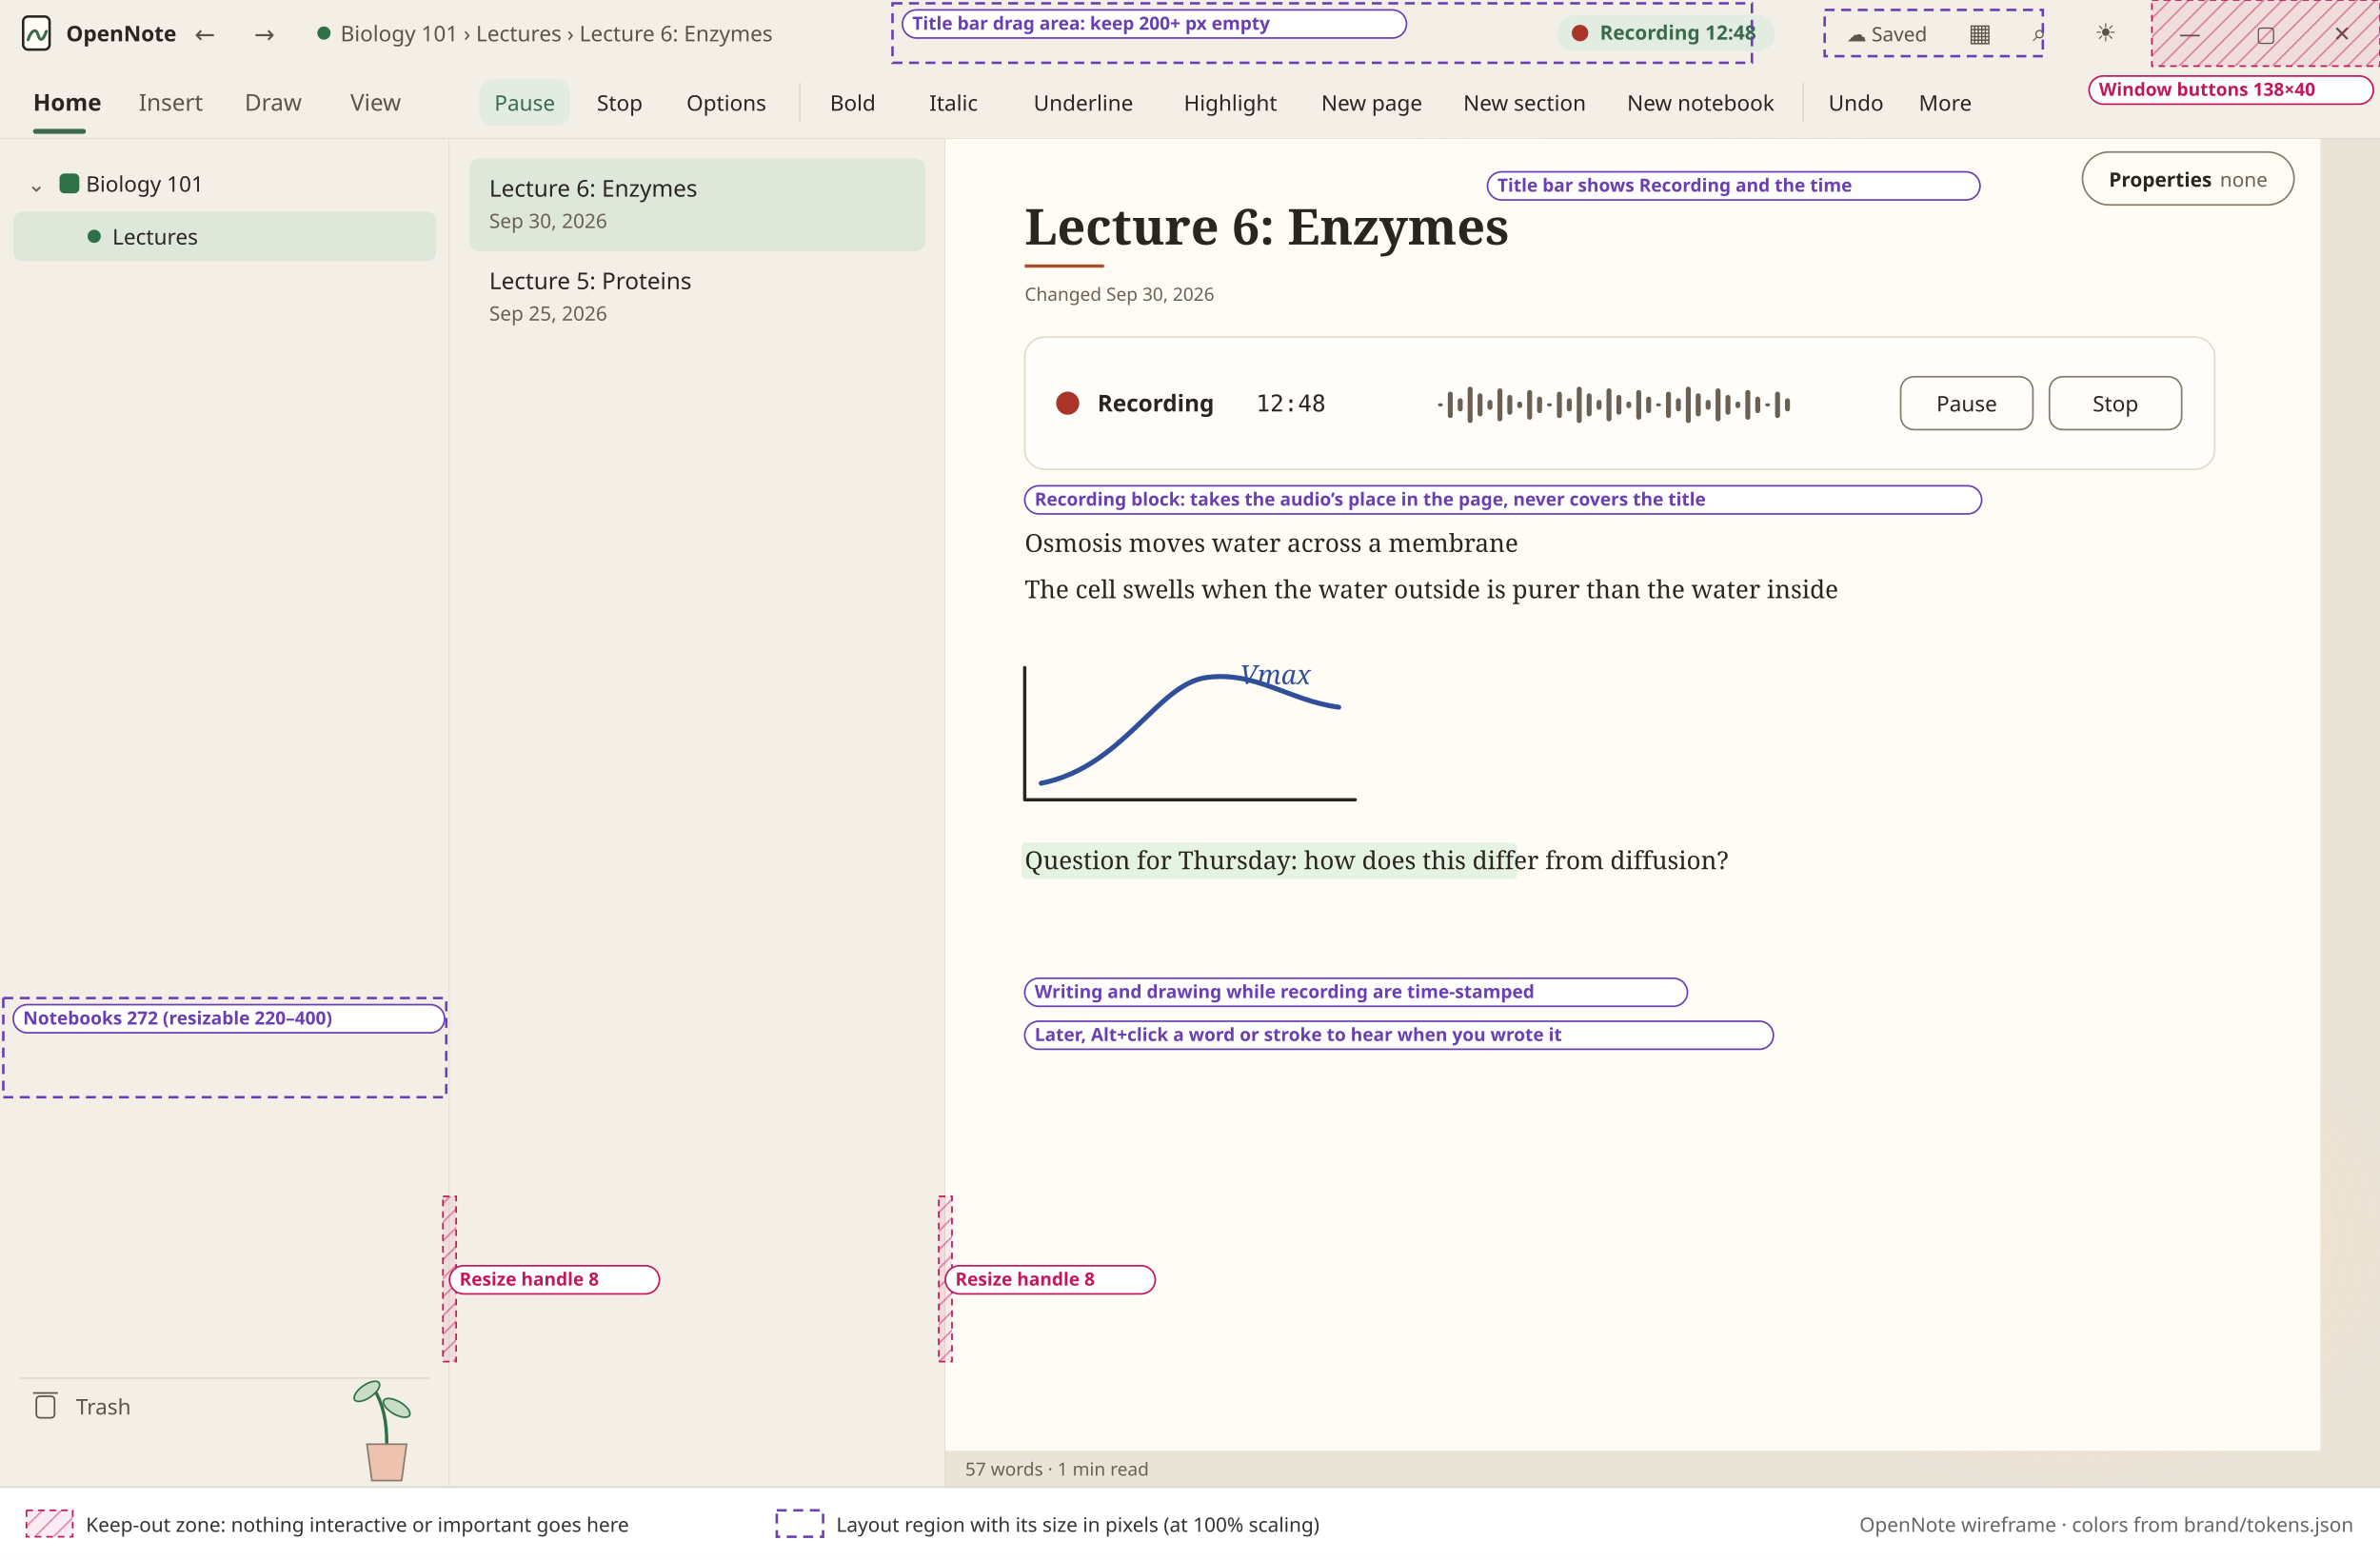
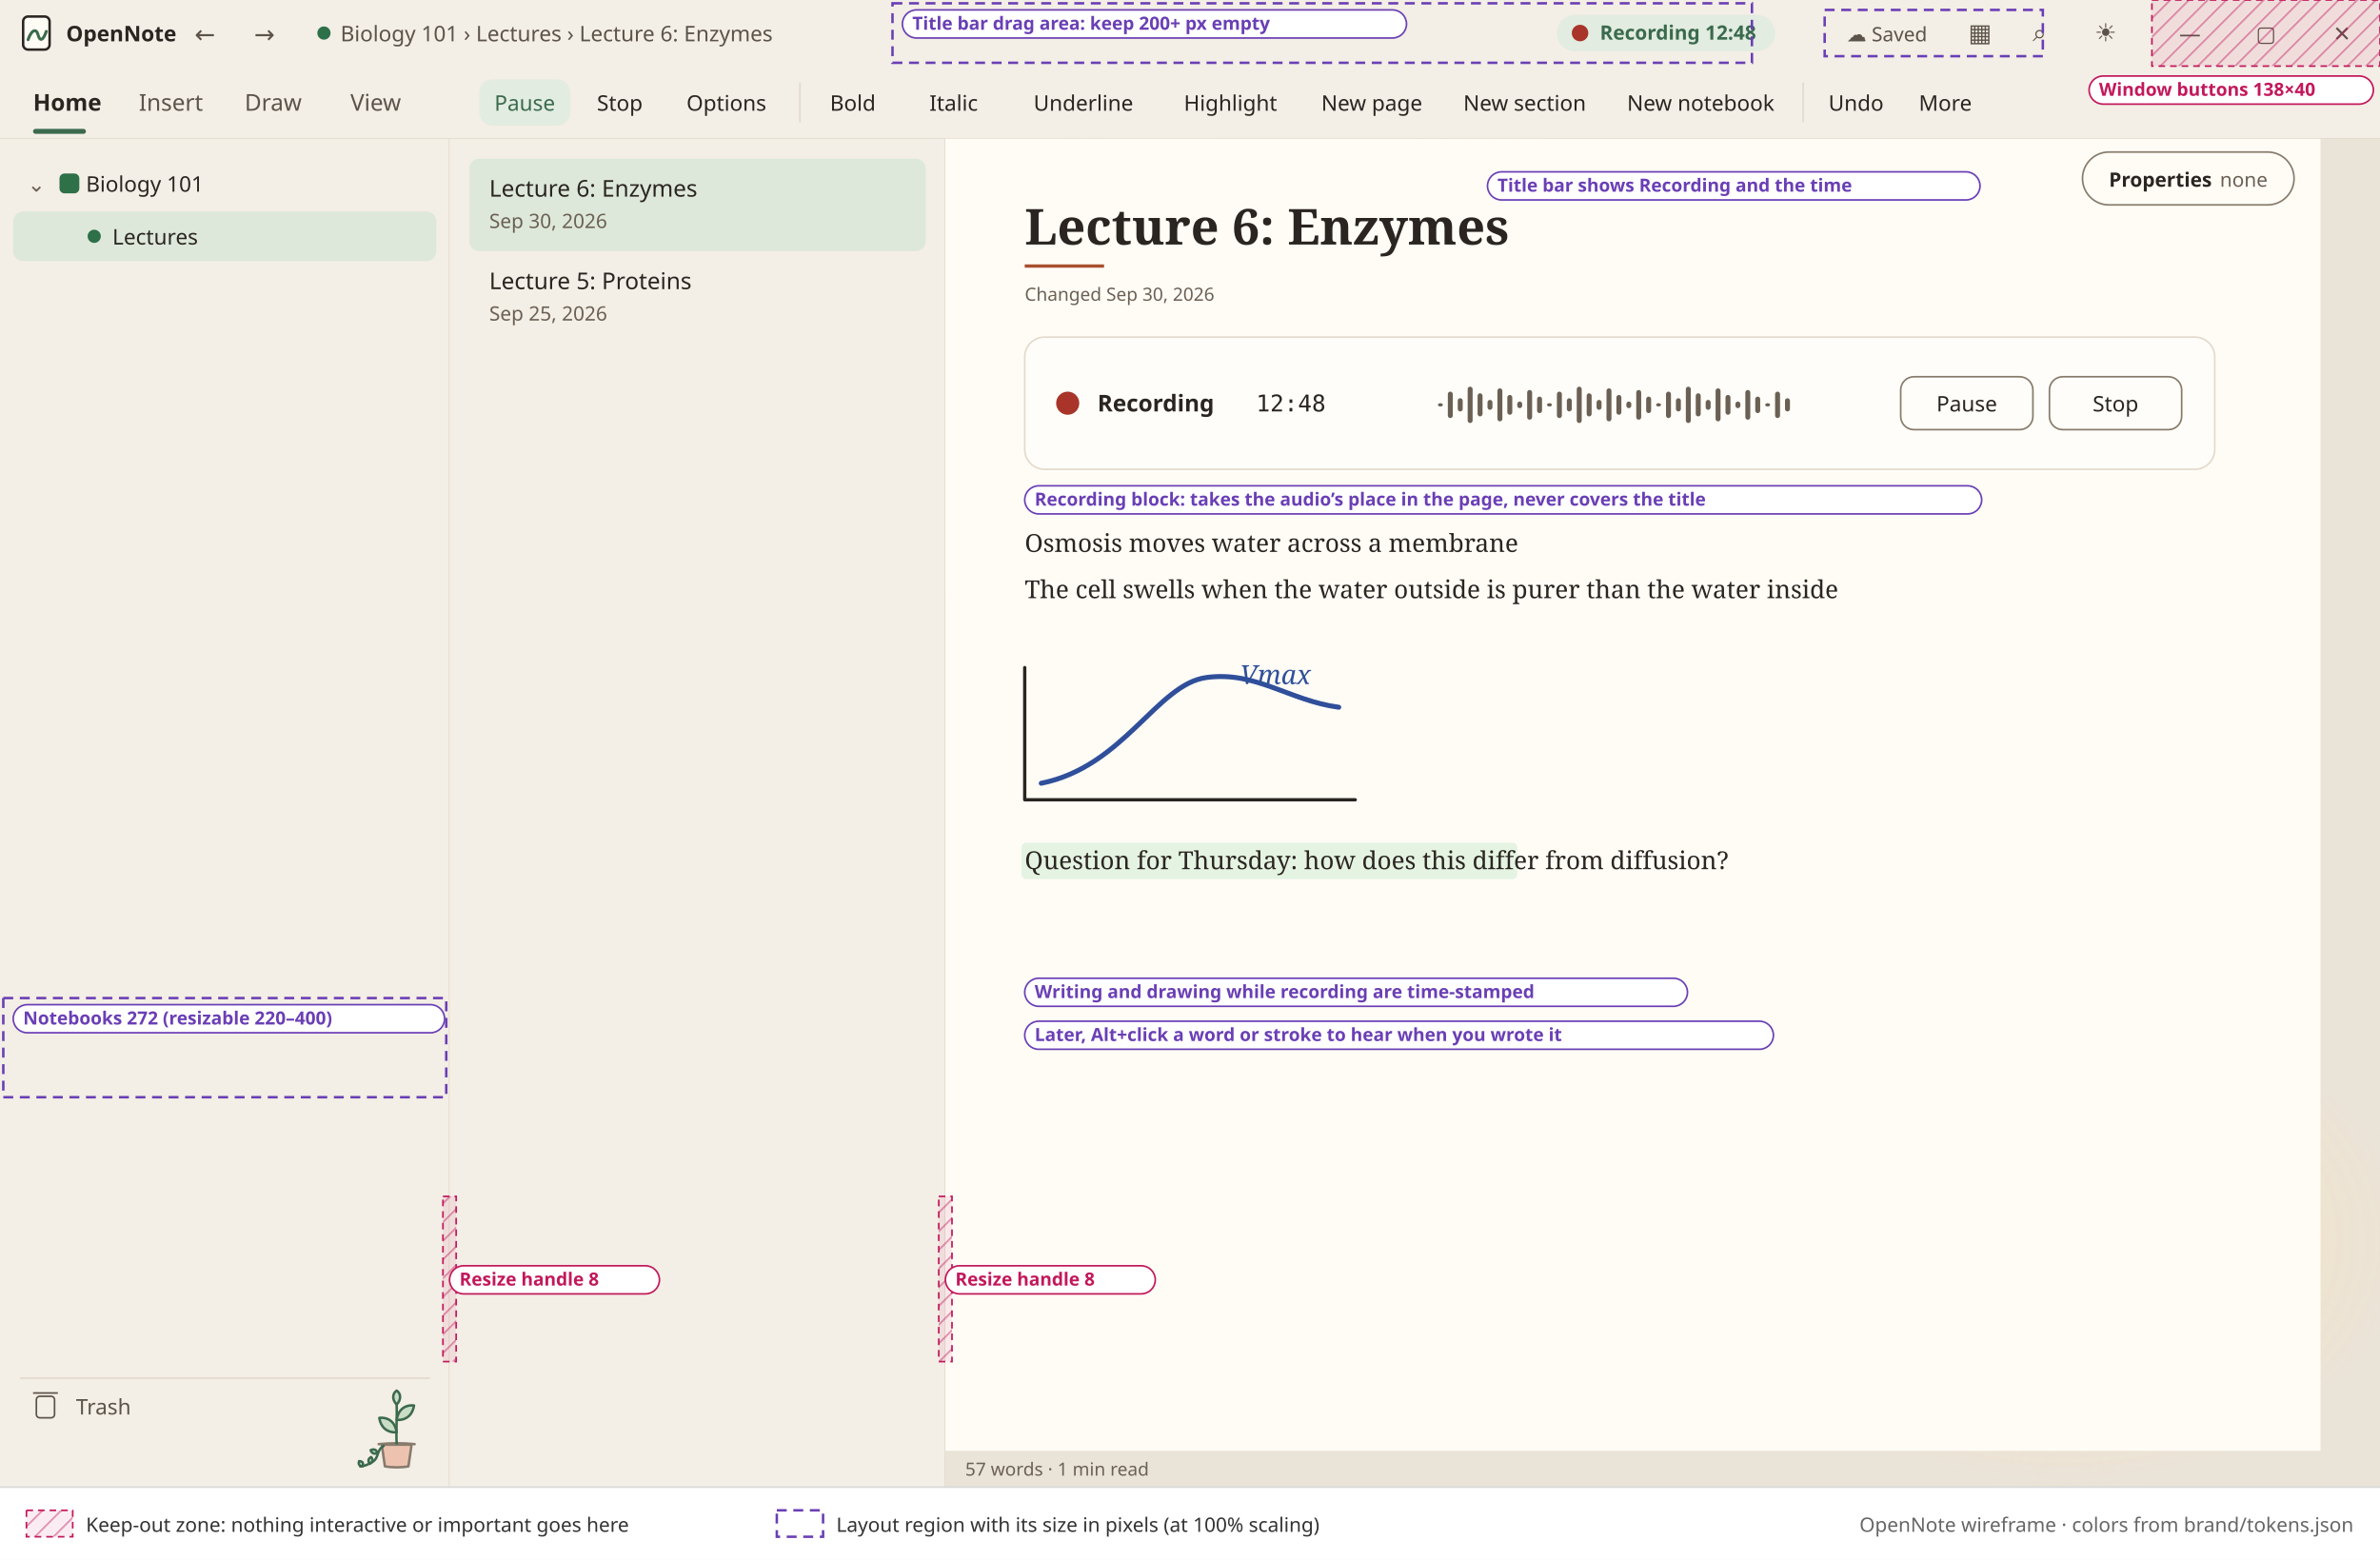
<svg xmlns="http://www.w3.org/2000/svg" viewBox="0 0 1440 944" width="1440" height="944" role="img">
  <defs>
    <pattern id="hatch" width="8" height="8" patternUnits="userSpaceOnUse" patternTransform="rotate(45)">
      <rect width="8" height="8" fill="#C2185B" fill-opacity="0.08" />
      <line x1="0" y1="0" x2="0" y2="8" stroke="#C2185B" stroke-opacity="0.45" stroke-width="2" />
    </pattern>
    <filter id="shadow" x="-10%" y="-10%" width="120%" height="130%">
      <feDropShadow dx="0" dy="4" stdDeviation="6" flood-color="#2B2521" flood-opacity="0.16" />
    </filter>
  </defs>
  <rect x="0" y="0" width="1440" height="900" rx="0" fill="#F3EEE6" />
  <rect x="0" y="0" width="1440" height="40" rx="0" fill="#F3EEE6" />
  <rect x="14" y="10" width="16" height="20" rx="3" fill="#FFFCF6" stroke="#2B2521" stroke-width="1.5" />
  <path d="M17 24c2-6 5-7 6-3s3 4 5-2" fill="none" stroke-linecap="round" stroke-linejoin="round" stroke="#3B6A4D" stroke-width="1.8" />
  <text x="40" y="25" font-size="13" font-weight="600" fill="#2B2521" text-anchor="start" font-family="'Atkinson Hyperlegible Next', 'Segoe UI', system-ui, sans-serif">OpenNote</text>
  <text x="124" y="26" font-size="15" font-weight="400" fill="#5C534A" text-anchor="middle" font-family="'Atkinson Hyperlegible Next', 'Segoe UI', system-ui, sans-serif">←</text>
  <text x="160" y="26" font-size="15" font-weight="400" fill="#5C534A" text-anchor="middle" font-family="'Atkinson Hyperlegible Next', 'Segoe UI', system-ui, sans-serif">→</text>
  <circle cx="196" cy="20" r="4" fill="#2E7048" />
  <text x="206" y="25" font-size="13" font-weight="400" fill="#5C534A" text-anchor="start" font-family="'Atkinson Hyperlegible Next', 'Segoe UI', system-ui, sans-serif">Biology 101 › Lectures › Lecture 6: Enzymes</text>
  <text x="1166" y="25" font-size="12" font-weight="400" fill="#5C534A" text-anchor="end" font-family="'Atkinson Hyperlegible Next', 'Segoe UI', system-ui, sans-serif">☁ Saved</text>
  <text x="1198" y="25" font-size="15" font-weight="400" fill="#5C534A" text-anchor="middle" font-family="'Atkinson Hyperlegible Next', 'Segoe UI', system-ui, sans-serif">▦</text>
  <text x="1234" y="25" font-size="15" font-weight="400" fill="#5C534A" text-anchor="middle" font-family="'Atkinson Hyperlegible Next', 'Segoe UI', system-ui, sans-serif">⌕</text>
  <text x="1274" y="25" font-size="15" font-weight="400" fill="#5C534A" text-anchor="middle" font-family="'Atkinson Hyperlegible Next', 'Segoe UI', system-ui, sans-serif">☀</text>
  <rect x="942" y="9" width="132" height="22" rx="11" fill="#E2ECE1" />
  <circle cx="956" cy="20" r="5" fill="#A8342A" />
  <text x="968" y="24" font-size="12" font-weight="600" fill="#3B6A4D" text-anchor="start" font-family="'Atkinson Hyperlegible Next', 'Segoe UI', system-ui, sans-serif">Recording 12:48</text>
  <text x="1325" y="25" font-size="13" font-weight="400" fill="#5C534A" text-anchor="middle" font-family="'Atkinson Hyperlegible Next', 'Segoe UI', system-ui, sans-serif">—</text>
  <text x="1371" y="25" font-size="13" font-weight="400" fill="#5C534A" text-anchor="middle" font-family="'Atkinson Hyperlegible Next', 'Segoe UI', system-ui, sans-serif">▢</text>
  <text x="1417" y="25" font-size="13" font-weight="400" fill="#5C534A" text-anchor="middle" font-family="'Atkinson Hyperlegible Next', 'Segoe UI', system-ui, sans-serif">✕</text>
  <rect x="0" y="40" width="1440" height="44" rx="0" fill="#F3EEE6" />
  <line x1="0" y1="84" x2="1440" y2="84" stroke="#E3DACC" />
  <text x="20" y="67" font-size="14" font-weight="600" fill="#2B2521" text-anchor="start" font-family="'Atkinson Hyperlegible Next', 'Segoe UI', system-ui, sans-serif">Home</text>
  <rect x="20" y="78" width="32" height="3" rx="1.5" fill="#3B6A4D" />
  <text x="84" y="67" font-size="14" font-weight="400" fill="#5C534A" text-anchor="start" font-family="'Atkinson Hyperlegible Next', 'Segoe UI', system-ui, sans-serif">Insert</text>
  <text x="148" y="67" font-size="14" font-weight="400" fill="#5C534A" text-anchor="start" font-family="'Atkinson Hyperlegible Next', 'Segoe UI', system-ui, sans-serif">Draw</text>
  <text x="212" y="67" font-size="14" font-weight="400" fill="#5C534A" text-anchor="start" font-family="'Atkinson Hyperlegible Next', 'Segoe UI', system-ui, sans-serif">View</text>
  <g data-fit="6" data-center="both">
    <rect x="290" y="48" width="55" height="28" rx="8" fill="#E2ECE1" />
    <text x="317.5" y="67" font-size="13" font-weight="400" fill="#3B6A4D" text-anchor="middle" font-family="'Atkinson Hyperlegible Next', 'Segoe UI', system-ui, sans-serif">Pause</text>
  </g>
  <g data-fit="6" data-center="both">
    <rect x="351" y="48" width="48" height="28" rx="8" fill="none" />
    <text x="375" y="67" font-size="13" font-weight="400" fill="#2B2521" text-anchor="middle" font-family="'Atkinson Hyperlegible Next', 'Segoe UI', system-ui, sans-serif">Stop</text>
  </g>
  <g data-fit="6" data-center="both">
    <rect x="405" y="48" width="69" height="28" rx="8" fill="none" />
    <text x="439.5" y="67" font-size="13" font-weight="400" fill="#2B2521" text-anchor="middle" font-family="'Atkinson Hyperlegible Next', 'Segoe UI', system-ui, sans-serif">Options</text>
  </g>
  <line x1="484" y1="50" x2="484" y2="74" stroke="#E3DACC" />
  <g data-fit="6" data-center="both">
    <rect x="492" y="48" width="48" height="28" rx="8" fill="none" />
    <text x="516" y="67" font-size="13" font-weight="400" fill="#2B2521" text-anchor="middle" font-family="'Atkinson Hyperlegible Next', 'Segoe UI', system-ui, sans-serif">Bold</text>
  </g>
  <g data-fit="6" data-center="both">
    <rect x="546" y="48" width="62" height="28" rx="8" fill="none" />
    <text x="577" y="67" font-size="13" font-weight="400" fill="#2B2521" text-anchor="middle" font-family="'Atkinson Hyperlegible Next', 'Segoe UI', system-ui, sans-serif">Italic</text>
  </g>
  <g data-fit="6" data-center="both">
    <rect x="614" y="48" width="83" height="28" rx="8" fill="none" />
    <text x="655.5" y="67" font-size="13" font-weight="400" fill="#2B2521" text-anchor="middle" font-family="'Atkinson Hyperlegible Next', 'Segoe UI', system-ui, sans-serif">Underline</text>
  </g>
  <g data-fit="6" data-center="both">
    <rect x="703" y="48" width="83" height="28" rx="8" fill="none" />
    <text x="744.5" y="67" font-size="13" font-weight="400" fill="#2B2521" text-anchor="middle" font-family="'Atkinson Hyperlegible Next', 'Segoe UI', system-ui, sans-serif">Highlight</text>
  </g>
  <g data-fit="6" data-center="both">
    <rect x="792" y="48" width="76" height="28" rx="8" fill="none" />
    <text x="830" y="67" font-size="13" font-weight="400" fill="#2B2521" text-anchor="middle" font-family="'Atkinson Hyperlegible Next', 'Segoe UI', system-ui, sans-serif">New page</text>
  </g>
  <g data-fit="6" data-center="both">
    <rect x="874" y="48" width="97" height="28" rx="8" fill="none" />
    <text x="922.5" y="67" font-size="13" font-weight="400" fill="#2B2521" text-anchor="middle" font-family="'Atkinson Hyperlegible Next', 'Segoe UI', system-ui, sans-serif">New section</text>
  </g>
  <g data-fit="6" data-center="both">
    <rect x="977" y="48" width="104" height="28" rx="8" fill="none" />
    <text x="1029" y="67" font-size="13" font-weight="400" fill="#2B2521" text-anchor="middle" font-family="'Atkinson Hyperlegible Next', 'Segoe UI', system-ui, sans-serif">New notebook</text>
  </g>
  <line x1="1091" y1="50" x2="1091" y2="74" stroke="#E3DACC" />
  <g data-fit="6" data-center="both">
    <rect x="1099" y="48" width="48" height="28" rx="8" fill="none" />
    <text x="1123" y="67" font-size="13" font-weight="400" fill="#2B2521" text-anchor="middle" font-family="'Atkinson Hyperlegible Next', 'Segoe UI', system-ui, sans-serif">Undo</text>
  </g>
  <g data-fit="6" data-center="both">
    <rect x="1153" y="48" width="48" height="28" rx="8" fill="none" />
    <text x="1177" y="67" font-size="13" font-weight="400" fill="#2B2521" text-anchor="middle" font-family="'Atkinson Hyperlegible Next', 'Segoe UI', system-ui, sans-serif">More</text>
  </g>
  <rect x="0" y="84" width="272" height="816" rx="0" fill="#F3EEE6" />
  <line x1="272" y1="84" x2="272" y2="900" stroke="#E3DACC" />
  <text x="22" y="116" font-size="13" font-weight="400" fill="#6B6054" text-anchor="middle" font-family="'Atkinson Hyperlegible Next', 'Segoe UI', system-ui, sans-serif">⌄</text>
  <rect x="36" y="105" width="12" height="12" rx="3" fill="#2E7048" />
  <text x="52" y="116" font-size="13" font-weight="400" fill="#2B2521" text-anchor="start" font-family="'Atkinson Hyperlegible Next', 'Segoe UI', system-ui, sans-serif">Biology 101</text>
  <rect x="8" y="128" width="256" height="30" rx="6" fill="#DDE8DA" />
  <circle cx="57" cy="143" r="4" fill="#2E7048" />
  <text x="68" y="148" font-size="13" font-weight="400" fill="#2B2521" text-anchor="start" font-family="'Atkinson Hyperlegible Next', 'Segoe UI', system-ui, sans-serif">Lectures</text>
  <line x1="12" y1="834" x2="260" y2="834" stroke="#E3DACC" />
  <rect x="22" y="845" width="11" height="13" rx="2" fill="none" stroke="#5C534A" stroke-width="1" />
  <line x1="20" y1="843" x2="35" y2="843" stroke="#5C534A" />
  <text x="46" y="856" font-size="13" font-weight="400" fill="#5C534A" text-anchor="start" font-family="'Atkinson Hyperlegible Next', 'Segoe UI', system-ui, sans-serif">Trash</text>
-   <path d="M234 874c0-14-2-24-8-34" fill="none" stroke-linecap="round" stroke-linejoin="round" stroke="#2E7048" stroke-width="2" />
-   <ellipse cx="222" cy="842" rx="9" ry="4" transform="rotate(-35 222 842)" fill="#C8DCC6" stroke="#2E7048" />
-   <ellipse cx="240" cy="852" rx="9" ry="4" transform="rotate(30 240 852)" fill="#C8DCC6" stroke="#2E7048" />
-   <path d="M222 874h24l-3 22h-18z" fill="#EDC3AF" stroke="#877B6C" />
+   <g data-part="plant-pot" fill="none" stroke="#877B6C" stroke-linecap="round" stroke-linejoin="round">
+     <g data-part="plant" transform="translate(216 840.5063) scale(0.75)" stroke-width="2">
+       <path d="M20 45H44L41.5 62.5C36 63.6 28 63.6 22.5 62.5Z" fill="#EDC3AF" data-part="pot" />
+       <path d="M17.5 44.6C28 43.6 37 43.6 46.5 44.6" />
+       <path d="M32 44C31.4 34 32.4 23 32 12" stroke="#3B6A4D" />
+       <path d="M21.5 46C15.5 49.5 18 55.6 12.4 59 9 61 6 62.4 2.6 62.6" stroke="#3B6A4D" />
+       <path d="M32 35C24 35.6 19 30.6 18 23.4 26 22.6 31 27.6 32 35Z" fill="#C8DCC6" stroke="#3B6A4D" />
+       <path d="M32 25C40 25.6 45 20.6 46 13.4 38 12.6 33 17.6 32 25Z" fill="#C8DCC6" stroke="#3B6A4D" />
+       <path d="M32 12.6C28 8.6 28.6 3.6 32 1.4 35.4 3.6 36 8.6 32 12.6Z" fill="#C8DCC6" stroke="#3B6A4D" />
+       <path d="M16.6 51.6Q14.9 47.6 11 49.5Q12.7 53.6 16.6 51.6Z" fill="#C8DCC6" stroke="#3B6A4D" />
+       <path d="M10.4 60.4Q14 58.2 11.4 55Q7.7 57.1 10.4 60.4Z" fill="#C8DCC6" stroke="#3B6A4D" />
+       <path d="M4.6 62.4Q5.8 58.5 1.7 58.3Q0.5 62.2 4.6 62.4Z" fill="#C8DCC6" stroke="#3B6A4D" />
+     </g>
+   </g>
  <rect x="272" y="84" width="300" height="816" rx="0" fill="#F3EEE6" />
  <line x1="572" y1="84" x2="572" y2="900" stroke="#E3DACC" />
  <rect x="284" y="96" width="276" height="56" rx="6" fill="#DDE8DA" />
  <text x="296" y="119" font-size="14" font-weight="500" fill="#2B2521" text-anchor="start" font-family="'Atkinson Hyperlegible Next', 'Segoe UI', system-ui, sans-serif">Lecture 6: Enzymes</text>
  <text x="296" y="138" font-size="12" font-weight="400" fill="#6B6054" text-anchor="start" font-family="'Atkinson Hyperlegible Next', 'Segoe UI', system-ui, sans-serif">Sep 30, 2026</text>
  <text x="296" y="175" font-size="14" font-weight="500" fill="#2B2521" text-anchor="start" font-family="'Atkinson Hyperlegible Next', 'Segoe UI', system-ui, sans-serif">Lecture 5: Proteins</text>
  <text x="296" y="194" font-size="12" font-weight="400" fill="#6B6054" text-anchor="start" font-family="'Atkinson Hyperlegible Next', 'Segoe UI', system-ui, sans-serif">Sep 25, 2026</text>
  <defs>
    <radialGradient id="ambient7" cx="0" cy="0" r="1" gradientUnits="userSpaceOnUse" gradientTransform="translate(572 84) scale(608 653)">
      <stop offset="0" stop-color="#FFF0D4" />
      <stop offset="1" stop-color="#FFF0D4" stop-opacity="0" />
    </radialGradient>
    <radialGradient id="ambient7p">
      <stop offset="0" stop-color="#FCE4B8" />
      <stop offset="1" stop-color="#FCE4B8" stop-opacity="0" />
    </radialGradient>
  </defs>
  <rect x="572" y="84" width="868" height="816" rx="0" fill="#EAE3D8" />
  <rect x="572" y="84" width="868" height="816" fill="url(#ambient7)" />
  <ellipse cx="1250" cy="750" rx="210" ry="150" fill="url(#ambient7p)" opacity="0.9" />
  <rect x="572" y="84" width="832" height="794" rx="0" fill="#FFFCF6" />
  <text x="584" y="893" font-size="11" font-weight="400" fill="#6B6054" text-anchor="start" font-family="'Atkinson Hyperlegible Next', 'Segoe UI', system-ui, sans-serif">57 words · 1 min read</text>
  <rect x="1260" y="92" width="128" height="32" rx="16" fill="#FFFCF6" stroke="#877B6C" stroke-width="1" />
  <text x="1276" y="113" font-size="12" font-weight="600" fill="#2B2521" text-anchor="start" font-family="'Atkinson Hyperlegible Next', 'Segoe UI', system-ui, sans-serif">Properties</text>
  <text x="1372" y="113" font-size="12" font-weight="400" fill="#6B6054" text-anchor="end" font-family="'Atkinson Hyperlegible Next', 'Segoe UI', system-ui, sans-serif">none</text>
  <text x="620" y="148" font-size="30" font-weight="700" fill="#2B2521" text-anchor="start" font-family="Literata, Cambria, Georgia, serif">Lecture 6: Enzymes</text>
  <rect x="620" y="160" width="48" height="2" rx="0" fill="#A9502F" />
  <text x="620" y="182" font-size="11" font-weight="400" fill="#6B6054" text-anchor="start" font-family="'Atkinson Hyperlegible Next', 'Segoe UI', system-ui, sans-serif">Changed Sep 30, 2026</text>
  <rect x="620" y="204" width="720" height="80" rx="12" fill="#FFFDF9" stroke="#E3DACC" stroke-width="1" />
  <circle cx="646" cy="244" r="7" fill="#A8342A" />
  <text x="664" y="249" font-size="14" font-weight="600" fill="#2B2521" text-anchor="start" font-family="'Atkinson Hyperlegible Next', 'Segoe UI', system-ui, sans-serif">Recording</text>
  <text x="760" y="249" font-size="14" font-weight="400" fill="#2B2521" text-anchor="start" font-family="'Atkinson Hyperlegible Mono', 'Cascadia Code', Consolas, monospace">12:48</text>
  <rect x="870" y="244" width="3" height="2" rx="1.5" fill="#6B6054" />
  <rect x="876" y="237" width="3" height="16" rx="1.5" fill="#6B6054" />
  <rect x="882" y="241" width="3" height="8" rx="1.5" fill="#6B6054" />
  <rect x="888" y="234" width="3" height="22" rx="1.5" fill="#6B6054" />
  <rect x="894" y="238" width="3" height="14" rx="1.5" fill="#6B6054" />
  <rect x="900" y="242" width="3" height="6" rx="1.5" fill="#6B6054" />
  <rect x="906" y="235" width="3" height="20" rx="1.5" fill="#6B6054" />
  <rect x="912" y="239" width="3" height="12" rx="1.5" fill="#6B6054" />
  <rect x="918" y="243" width="3" height="4" rx="1.5" fill="#6B6054" />
  <rect x="924" y="236" width="3" height="18" rx="1.5" fill="#6B6054" />
  <rect x="930" y="240" width="3" height="10" rx="1.5" fill="#6B6054" />
  <rect x="936" y="244" width="3" height="2" rx="1.5" fill="#6B6054" />
  <rect x="942" y="237" width="3" height="16" rx="1.5" fill="#6B6054" />
  <rect x="948" y="241" width="3" height="8" rx="1.5" fill="#6B6054" />
  <rect x="954" y="234" width="3" height="22" rx="1.5" fill="#6B6054" />
  <rect x="960" y="238" width="3" height="14" rx="1.5" fill="#6B6054" />
  <rect x="966" y="242" width="3" height="6" rx="1.5" fill="#6B6054" />
  <rect x="972" y="235" width="3" height="20" rx="1.5" fill="#6B6054" />
  <rect x="978" y="239" width="3" height="12" rx="1.5" fill="#6B6054" />
  <rect x="984" y="243" width="3" height="4" rx="1.5" fill="#6B6054" />
  <rect x="990" y="236" width="3" height="18" rx="1.5" fill="#6B6054" />
  <rect x="996" y="240" width="3" height="10" rx="1.5" fill="#6B6054" />
  <rect x="1002" y="244" width="3" height="2" rx="1.5" fill="#6B6054" />
  <rect x="1008" y="237" width="3" height="16" rx="1.5" fill="#6B6054" />
  <rect x="1014" y="241" width="3" height="8" rx="1.5" fill="#6B6054" />
  <rect x="1020" y="234" width="3" height="22" rx="1.5" fill="#6B6054" />
  <rect x="1026" y="238" width="3" height="14" rx="1.5" fill="#6B6054" />
  <rect x="1032" y="242" width="3" height="6" rx="1.5" fill="#6B6054" />
  <rect x="1038" y="235" width="3" height="20" rx="1.5" fill="#6B6054" />
  <rect x="1044" y="239" width="3" height="12" rx="1.5" fill="#6B6054" />
  <rect x="1050" y="243" width="3" height="4" rx="1.5" fill="#6B6054" />
  <rect x="1056" y="236" width="3" height="18" rx="1.5" fill="#6B6054" />
  <rect x="1062" y="240" width="3" height="10" rx="1.5" fill="#6B6054" />
  <rect x="1068" y="244" width="3" height="2" rx="1.5" fill="#6B6054" />
  <rect x="1074" y="237" width="3" height="16" rx="1.5" fill="#6B6054" />
  <rect x="1080" y="241" width="3" height="8" rx="1.5" fill="#6B6054" />
  <g data-fit="6" data-center="both">
    <rect x="1150" y="228" width="80" height="32" rx="8" fill="none" stroke="#877B6C" stroke-width="1" />
    <text x="1190" y="249" font-size="13" font-weight="400" fill="#2B2521" text-anchor="middle" font-family="'Atkinson Hyperlegible Next', 'Segoe UI', system-ui, sans-serif">Pause</text>
  </g>
  <g data-fit="6" data-center="both">
    <rect x="1240" y="228" width="80" height="32" rx="8" fill="none" stroke="#877B6C" stroke-width="1" />
    <text x="1280" y="249" font-size="13" font-weight="400" fill="#2B2521" text-anchor="middle" font-family="'Atkinson Hyperlegible Next', 'Segoe UI', system-ui, sans-serif">Stop</text>
  </g>
  <text x="620" y="334" font-size="15" font-weight="400" fill="#2B2521" text-anchor="start" font-family="Literata, Cambria, Georgia, serif">Osmosis moves water across a membrane</text>
  <text x="620" y="362" font-size="15" font-weight="400" fill="#2B2521" text-anchor="start" font-family="Literata, Cambria, Georgia, serif">The cell swells when the water outside is purer than the water inside</text>
  <path d="M620 484l0-80M620 484l200 0" fill="none" stroke-linecap="round" stroke-linejoin="round" stroke="#2B2521" stroke-width="2" />
  <path d="M630 474c50-10 70-60 100-64s50 14 80 18" fill="none" stroke-linecap="round" stroke-linejoin="round" stroke="#2F4F9A" stroke-width="3" />
  <text x="750" y="414" font-size="16" font-weight="400" fill="#2F4F9A" text-anchor="start" font-family="Literata, Cambria, Georgia, serif" font-style="italic">Vmax</text>
  <rect x="618" y="510" width="300" height="22" rx="3" fill="#8ED6A566" fill-opacity="0.6" />
  <text x="620" y="526" font-size="15" font-weight="400" fill="#2B2521" text-anchor="start" font-family="Literata, Cambria, Georgia, serif">Question for Thursday: how does this differ from diffusion?</text>
  <g pointer-events="none">
    <rect x="1302" y="0" width="138" height="40" rx="0" fill="url(#hatch)" stroke="#C2185B" stroke-width="1" stroke-dasharray="4 3" />
  </g>
  <g data-fit="4" pointer-events="none">
    <rect x="1264" y="46" width="172" height="17" rx="8.5" fill="#FFFFFF" stroke="#C2185B" stroke-width="1" />
    <text x="1270" y="58" font-size="11" font-weight="600" fill="#C2185B" text-anchor="start" font-family="'Atkinson Hyperlegible Next', 'Segoe UI', system-ui, sans-serif">Window buttons 138×40</text>
  </g>
  <g pointer-events="none">
    <rect x="540" y="2" width="520" height="36" rx="0" fill="none" stroke="#6A3FB5" stroke-width="1.5" stroke-dasharray="6 4" />
  </g>
  <g data-fit="4" pointer-events="none">
    <rect x="546" y="6" width="305" height="17" rx="8.5" fill="#FFFFFF" stroke="#6A3FB5" stroke-width="1" />
    <text x="552" y="18" font-size="11" font-weight="600" fill="#6A3FB5" text-anchor="start" font-family="'Atkinson Hyperlegible Next', 'Segoe UI', system-ui, sans-serif">Title bar drag area: keep 200+ px empty</text>
  </g>
  <g pointer-events="none">
    <rect x="2" y="604" width="268" height="60" rx="0" fill="none" stroke="#6A3FB5" stroke-width="1.5" stroke-dasharray="6 4" />
  </g>
  <g data-fit="4" pointer-events="none">
    <rect x="8" y="608" width="261" height="17" rx="8.5" fill="#FFFFFF" stroke="#6A3FB5" stroke-width="1" />
    <text x="14" y="620" font-size="11" font-weight="600" fill="#6A3FB5" text-anchor="start" font-family="'Atkinson Hyperlegible Next', 'Segoe UI', system-ui, sans-serif">Notebooks 272 (resizable 220–400)</text>
  </g>
  <g pointer-events="none">
    <rect x="268" y="724" width="8" height="100" rx="0" fill="url(#hatch)" stroke="#C2185B" stroke-width="1" stroke-dasharray="4 3" />
  </g>
  <g data-fit="4" pointer-events="none">
    <rect x="272" y="766" width="127" height="17" rx="8.5" fill="#FFFFFF" stroke="#C2185B" stroke-width="1" />
    <text x="278" y="778" font-size="11" font-weight="600" fill="#C2185B" text-anchor="start" font-family="'Atkinson Hyperlegible Next', 'Segoe UI', system-ui, sans-serif">Resize handle 8</text>
  </g>
  <g pointer-events="none">
    <rect x="568" y="724" width="8" height="100" rx="0" fill="url(#hatch)" stroke="#C2185B" stroke-width="1" stroke-dasharray="4 3" />
  </g>
  <g data-fit="4" pointer-events="none">
    <rect x="572" y="766" width="127" height="17" rx="8.5" fill="#FFFFFF" stroke="#C2185B" stroke-width="1" />
    <text x="578" y="778" font-size="11" font-weight="600" fill="#C2185B" text-anchor="start" font-family="'Atkinson Hyperlegible Next', 'Segoe UI', system-ui, sans-serif">Resize handle 8</text>
  </g>
  <g pointer-events="none">
    <rect x="1104" y="6" width="132" height="28" rx="0" fill="none" stroke="#6A3FB5" stroke-width="1.5" stroke-dasharray="6 4" />
  </g>
  <g data-fit="4" pointer-events="none">
    <rect x="900" y="104" width="298" height="17" rx="8.5" fill="#FFFFFF" stroke="#6A3FB5" stroke-width="1" />
    <text x="906" y="116" font-size="11" font-weight="600" fill="#6A3FB5" text-anchor="start" font-family="'Atkinson Hyperlegible Next', 'Segoe UI', system-ui, sans-serif">Title bar shows Recording and the time</text>
  </g>
  <g data-fit="4" pointer-events="none">
    <rect x="620" y="294" width="579" height="17" rx="8.5" fill="#FFFFFF" stroke="#6A3FB5" stroke-width="1" />
    <text x="626" y="306" font-size="11" font-weight="600" fill="#6A3FB5" text-anchor="start" font-family="'Atkinson Hyperlegible Next', 'Segoe UI', system-ui, sans-serif">Recording block: takes the audio’s place in the page, never covers the title</text>
  </g>
  <g data-fit="4" pointer-events="none">
    <rect x="620" y="592" width="401" height="17" rx="8.5" fill="#FFFFFF" stroke="#6A3FB5" stroke-width="1" />
    <text x="626" y="604" font-size="11" font-weight="600" fill="#6A3FB5" text-anchor="start" font-family="'Atkinson Hyperlegible Next', 'Segoe UI', system-ui, sans-serif">Writing and drawing while recording are time-stamped</text>
  </g>
  <g data-fit="4" pointer-events="none">
    <rect x="620" y="618" width="453" height="17" rx="8.5" fill="#FFFFFF" stroke="#6A3FB5" stroke-width="1" />
    <text x="626" y="630" font-size="11" font-weight="600" fill="#6A3FB5" text-anchor="start" font-family="'Atkinson Hyperlegible Next', 'Segoe UI', system-ui, sans-serif">Later, Alt+click a word or stroke to hear when you wrote it</text>
  </g>
  <rect x="0" y="900" width="1440" height="44" rx="0" fill="#FFFFFF" />
  <line x1="0" y1="900" x2="1440" y2="900" stroke="#D9D9D9" />
  <rect x="16" y="914" width="28" height="16" rx="0" fill="url(#hatch)" stroke="#C2185B" stroke-width="1" stroke-dasharray="4 3" />
  <text x="52" y="927" font-size="12" font-weight="400" fill="#333" text-anchor="start" font-family="'Atkinson Hyperlegible Next', 'Segoe UI', system-ui, sans-serif">Keep-out zone: nothing interactive or important goes here</text>
  <rect x="470" y="914" width="28" height="16" rx="0" fill="none" stroke="#6A3FB5" stroke-width="1.5" stroke-dasharray="6 4" />
  <text x="506" y="927" font-size="12" font-weight="400" fill="#333" text-anchor="start" font-family="'Atkinson Hyperlegible Next', 'Segoe UI', system-ui, sans-serif">Layout region with its size in pixels (at 100% scaling)</text>
  <text x="1424" y="927" font-size="12" font-weight="400" fill="#666" text-anchor="end" font-family="'Atkinson Hyperlegible Next', 'Segoe UI', system-ui, sans-serif">OpenNote wireframe · colors from brand/tokens.json</text>
</svg>
